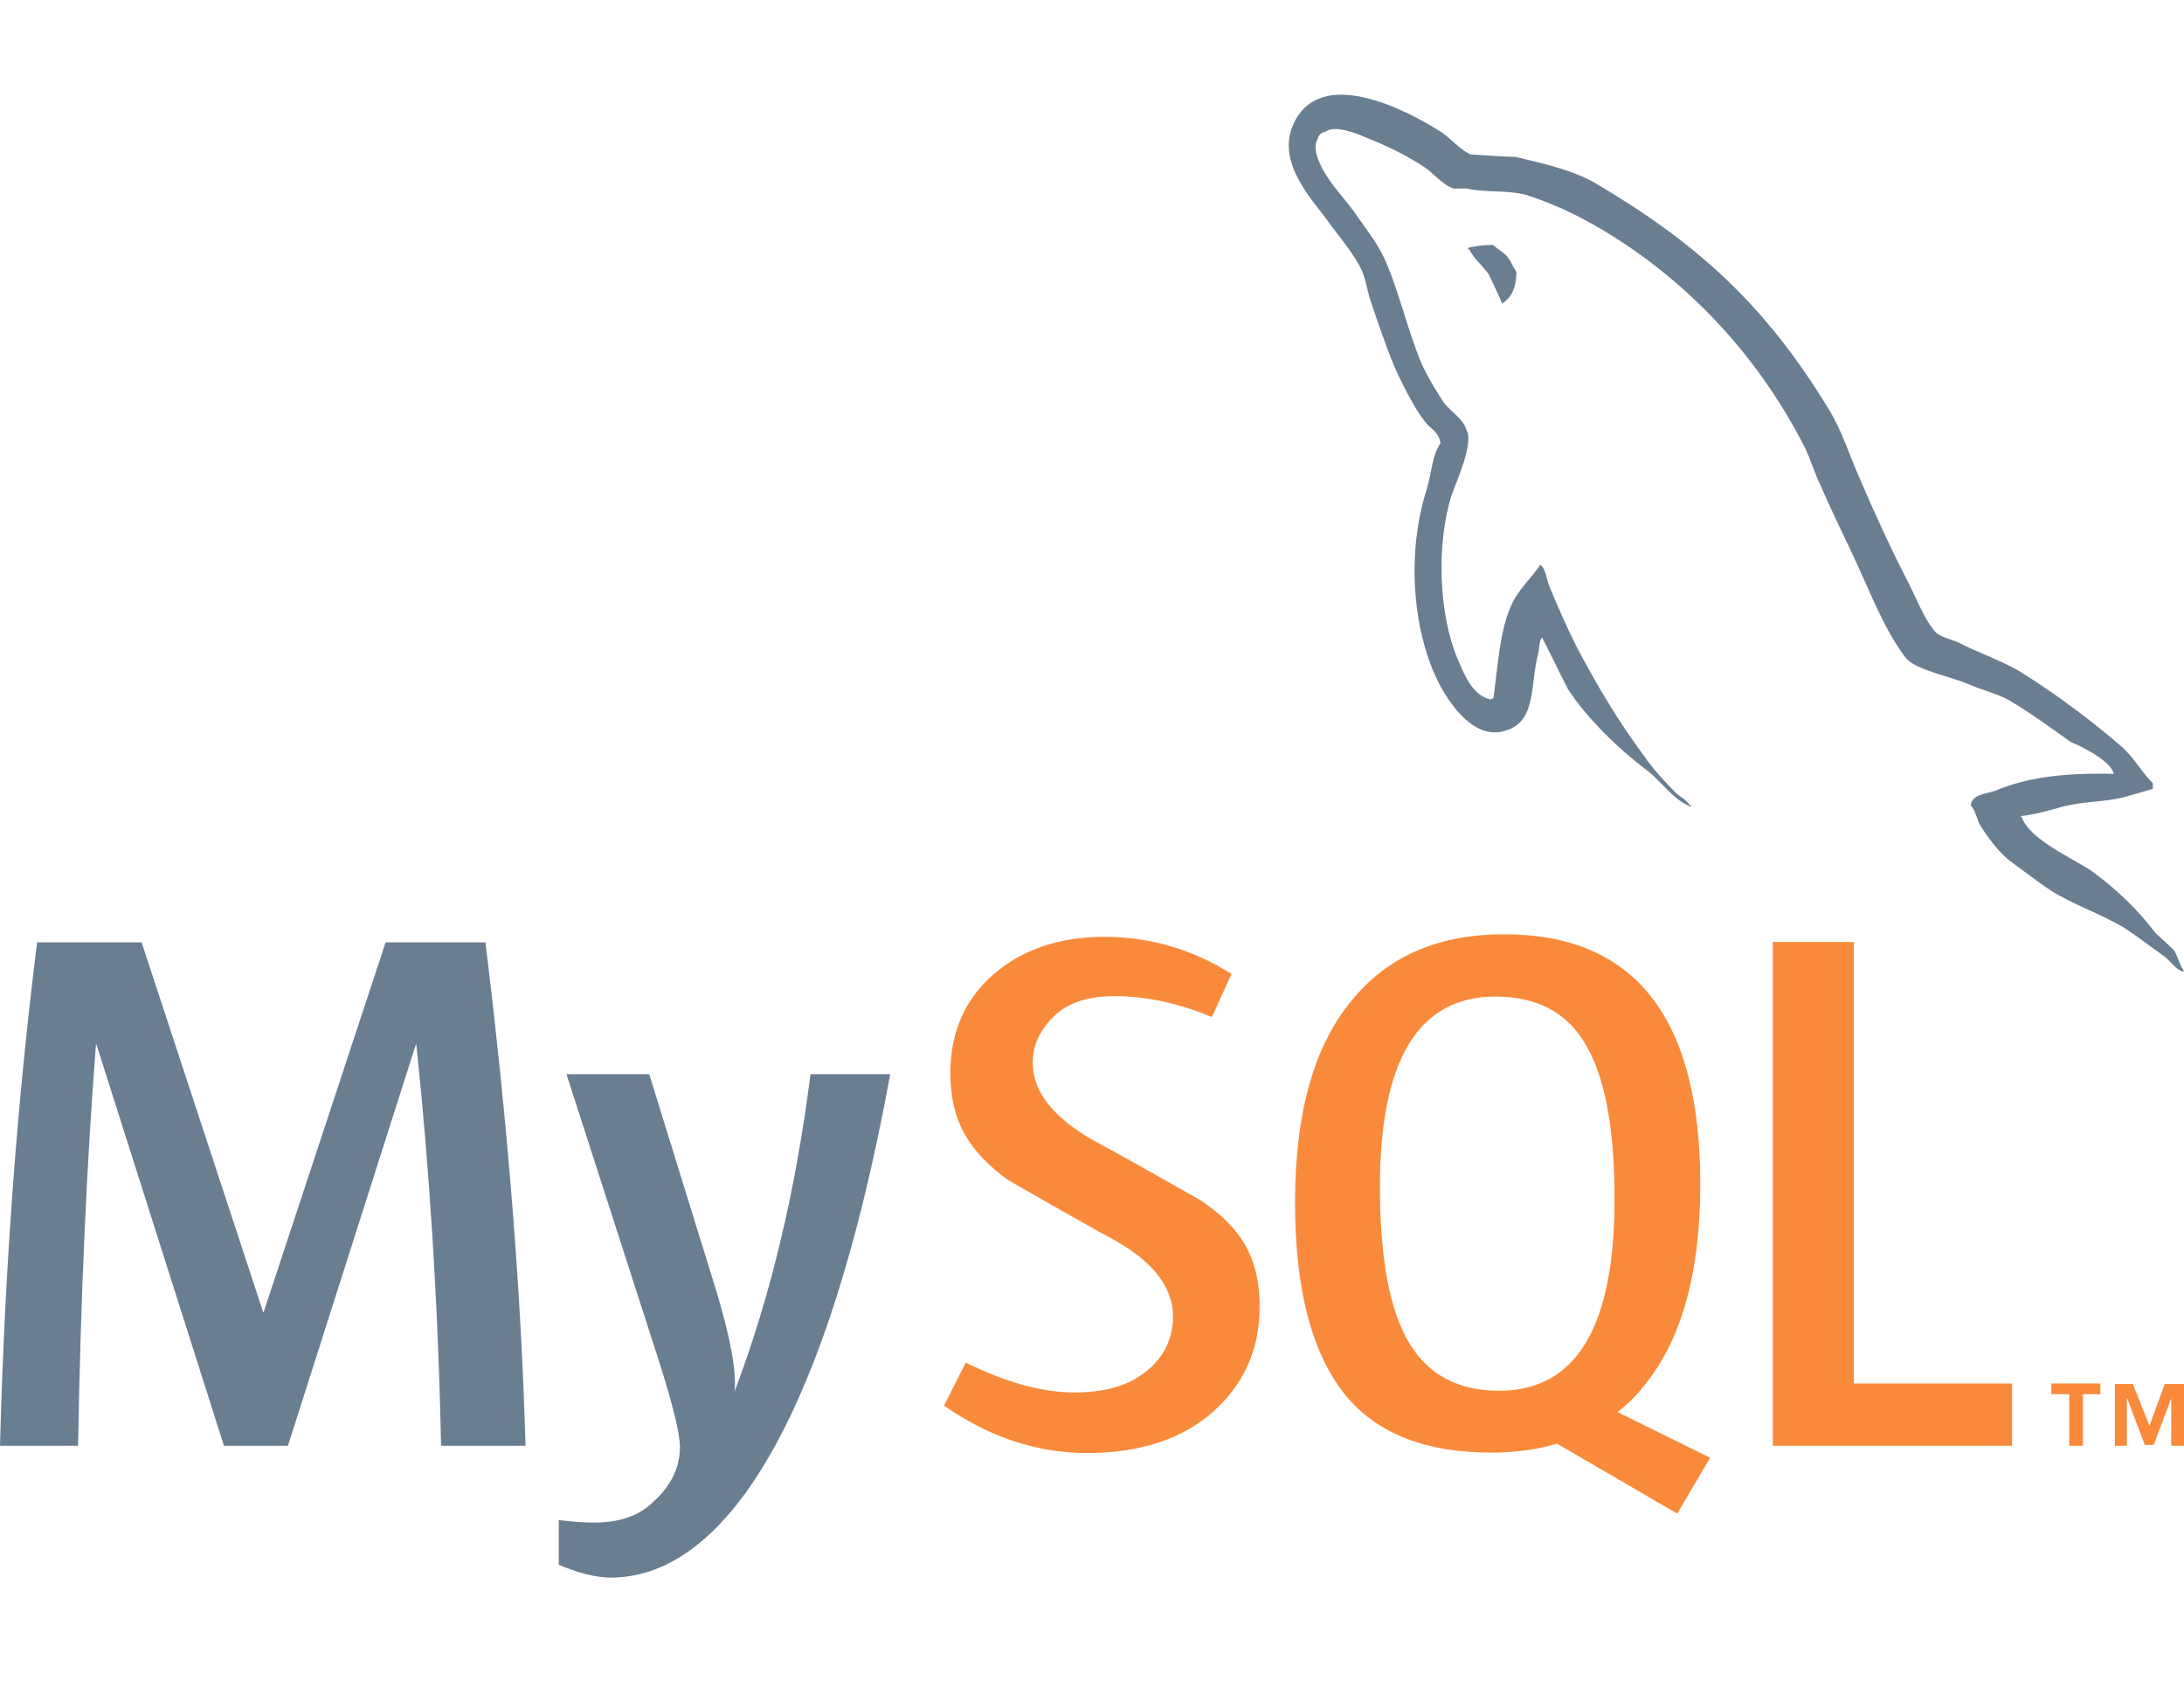
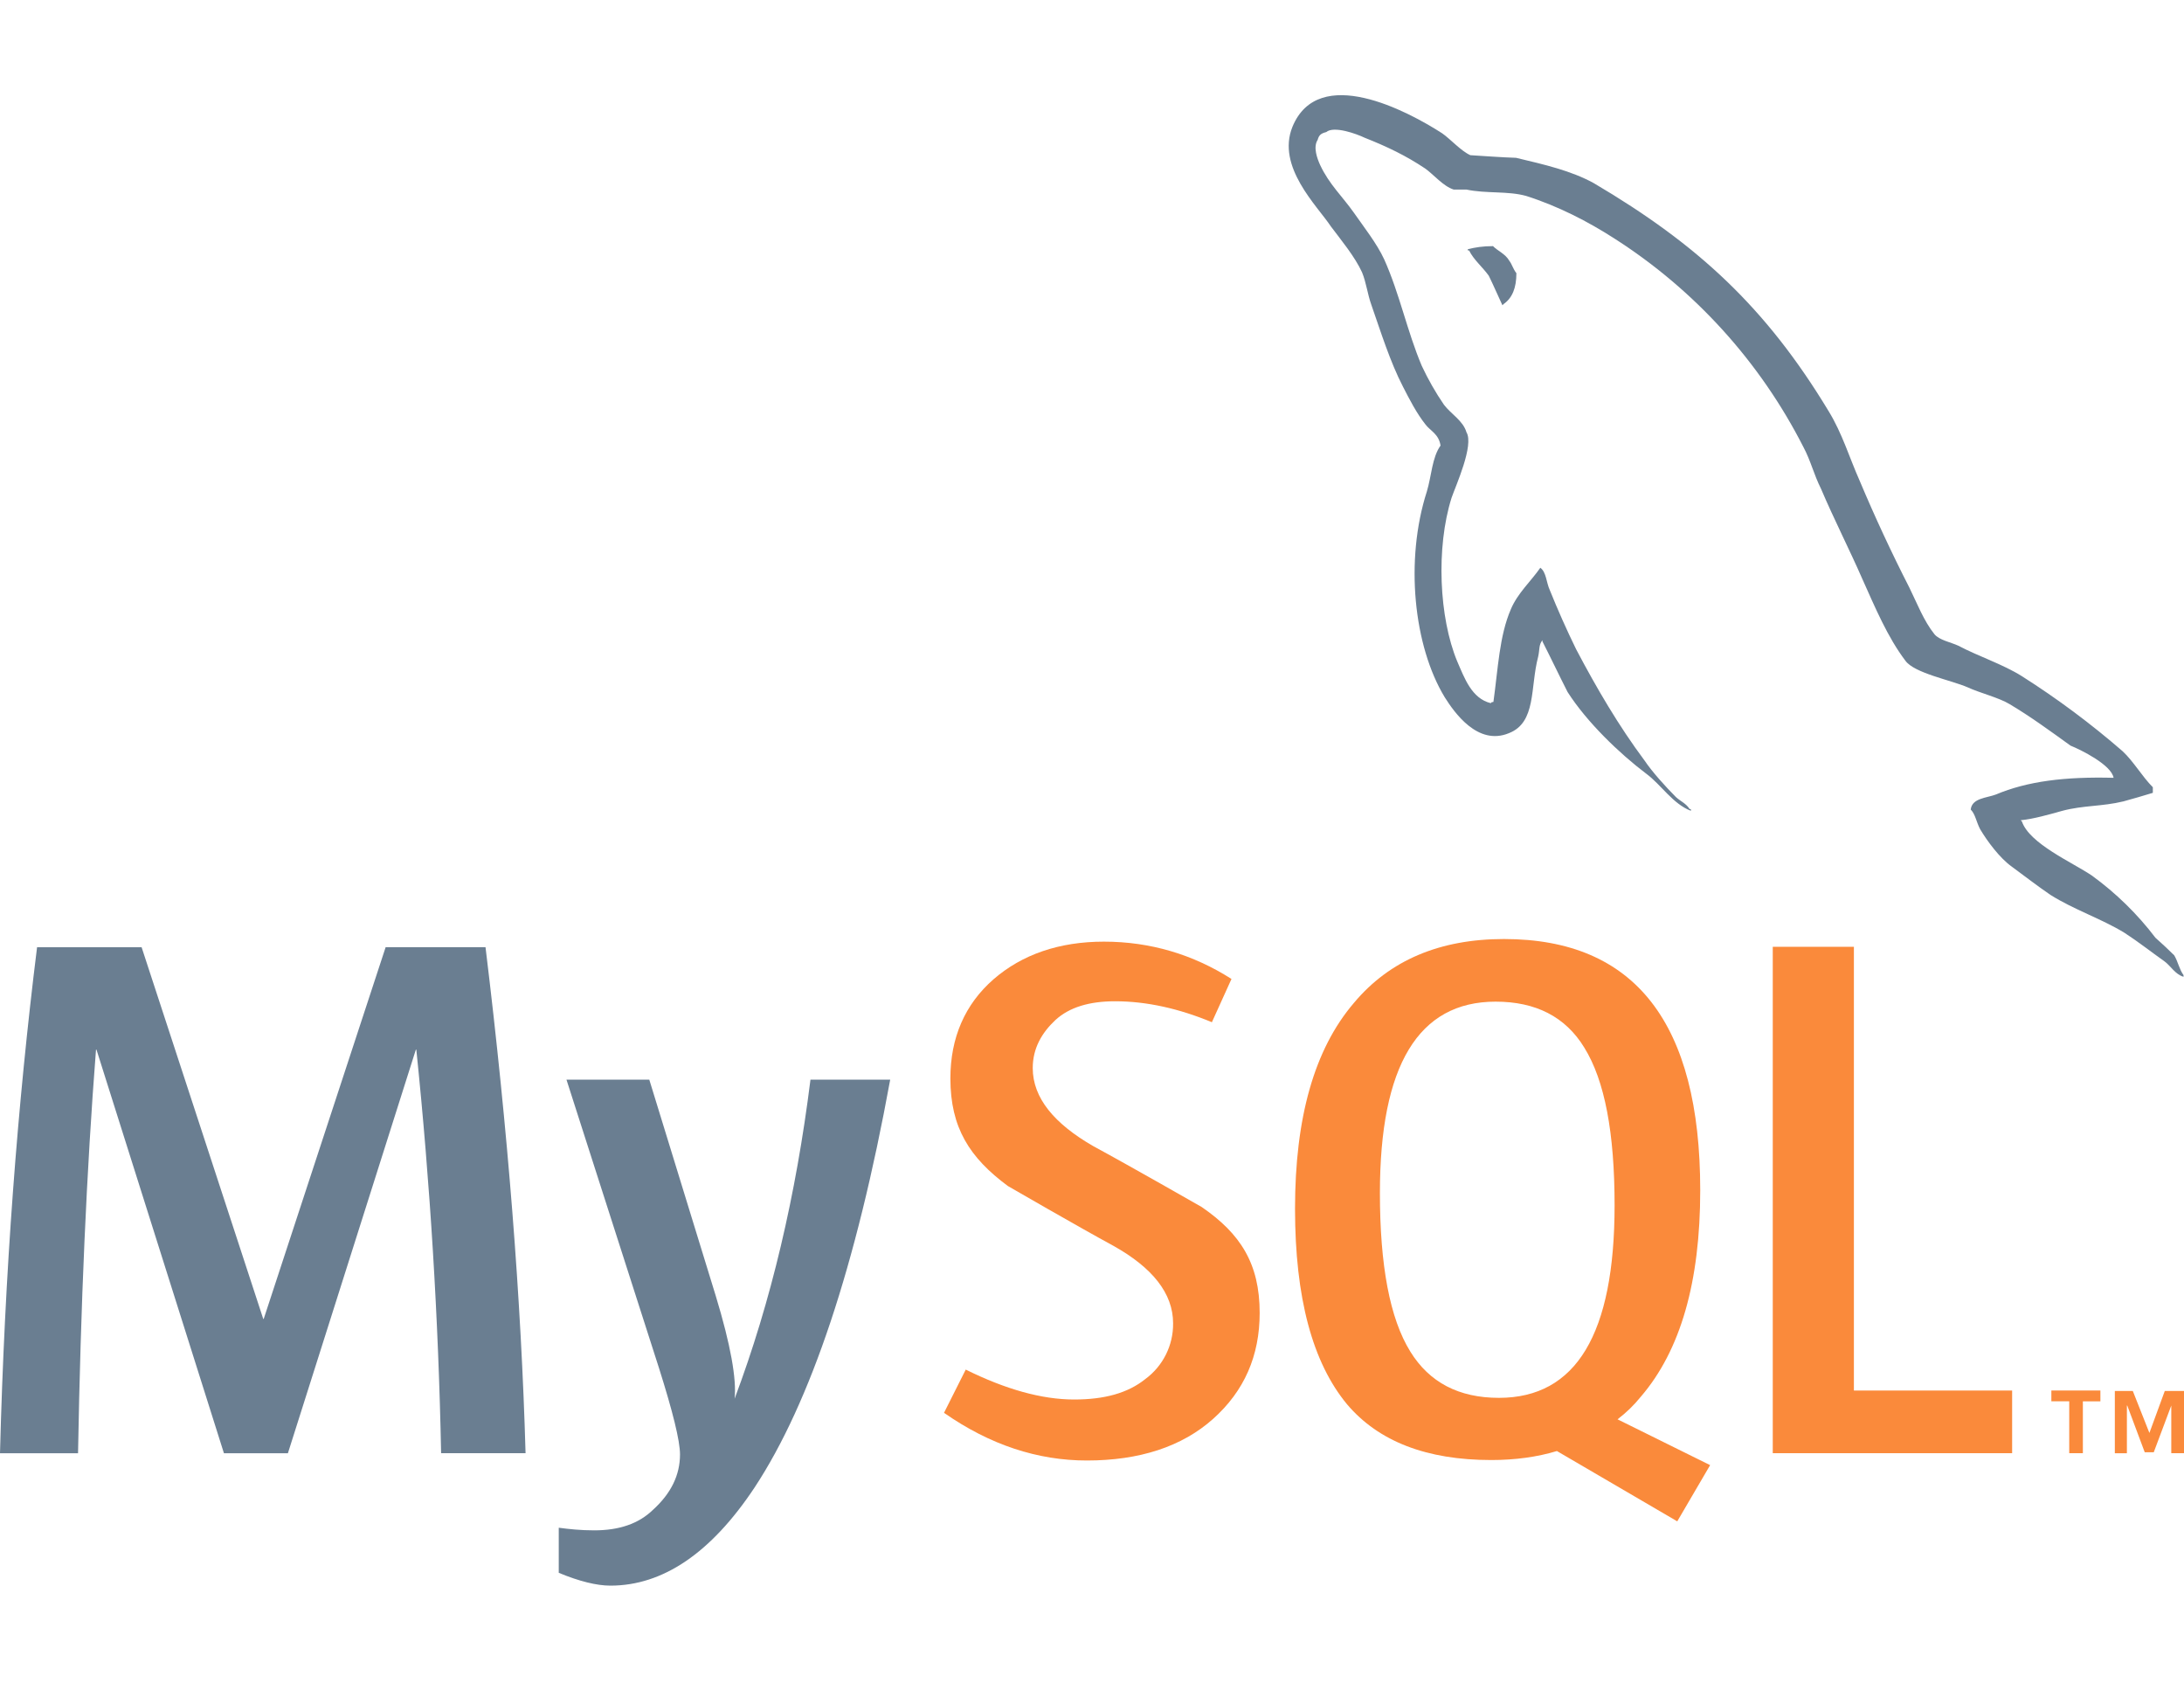
- <svg xmlns="http://www.w3.org/2000/svg" version="1.1" id="Layer_1" x="0px" y="0px" viewBox="0 0 512 394" style="enable-background:new 0 0 512 394;" xml:space="preserve">
-   <style type="text/css">
- 	.st0{fill:#6A7E91;}
- 	.st1{fill:#FA8A3B;}
- 	.st2{fill-rule:evenodd;clip-rule:evenodd;fill:#FA8A3B;}
- 	.st3{fill-rule:evenodd;clip-rule:evenodd;fill:#6A7E91;}
- </style>
-   <g id="XMLID_1_">
-     <path id="XMLID_4_" class="st0" d="M123.2,338.9h-19.8c-0.7-33.4-2.7-64.7-5.8-94.1h-0.1l-30,94.1h-15l-29.9-94.1h-0.1   c-2.2,28.2-3.6,59.6-4.2,94.1H0c1.1-41.9,4.1-81.4,8.7-118h24.5l28.5,86.7h0.1l28.6-86.7h23.4C119.1,263.9,122.2,303.3,123.2,338.9   " />
-     <path id="XMLID_18_" class="st0" d="M208.7,251.8c-8,43.6-18.7,75.3-31.8,95.1c-10.2,15.3-21.5,22.9-33.8,22.9c-3.2,0-7.3-1-12.1-3   v-10.5c2.4,0.3,5.1,0.6,8.3,0.6c5.8,0,10.4-1.5,13.8-4.8c4.2-3.8,6.3-8.1,6.3-12.9c0-3.2-1.7-10-4.9-20.1l-21.7-67.3h19.4   l15.6,50.4c3.5,11.5,4.9,19.4,4.4,24c8.6-22.7,14.4-47.5,17.8-74.4L208.7,251.8L208.7,251.8z" />
-     <polygon id="XMLID_19_" class="st1" points="471.7,338.9 415.6,338.9 415.6,220.8 434.6,220.8 434.6,324.3 471.7,324.3  " />
-     <path id="XMLID_25_" class="st2" d="M400.9,341.7l-21.7-10.7c2-1.5,3.8-3.2,5.5-5.3c9.3-10.8,13.9-26.8,13.9-48.1   c0-39-15.3-58.6-46-58.6c-15,0-26.8,4.9-35.2,14.9c-9.3,10.8-13.8,26.8-13.8,48c0,20.8,4.1,35.9,12.2,45.6c7.4,8.7,18.7,13,33.8,13   c5.6,0,10.8-0.7,15.4-2.1l28.2,16.4L400.9,341.7z M330.6,315.2c-4.8-7.7-7.1-20.1-7.1-37c0-29.7,9-44.6,27.1-44.6   c9.4,0,16.4,3.5,20.8,10.7c4.8,7.7,7.1,19.9,7.1,36.8c0,30-9,44.9-27.1,44.9C342,326,335.1,322.4,330.6,315.2" />
-     <path id="XMLID_26_" class="st1" d="M295.3,306.2c0,10-3.6,18.2-10.9,24.7s-17.3,9.7-29.6,9.7c-11.5,0-22.7-3.6-33.5-11.1l5.1-10.1   c9.3,4.6,17.8,7,25.4,7c7.1,0,12.6-1.5,16.7-4.8c4.1-3.1,6.5-7.6,6.5-13c0-7-4.9-13-13.9-18c-8.3-4.5-24.8-14-24.8-14   c-9-6.6-13.5-13.6-13.5-25.1c0-9.5,3.4-17.3,10.1-23.1s15.4-8.8,25.9-8.8c10.9,0,20.9,3,29.9,8.7l-4.6,10.1   c-7.7-3.2-15.3-4.9-22.7-4.9c-6,0-10.7,1.4-14,4.4c-3.2,3-5.3,6.6-5.3,11.2c0,7,5.1,13,14.2,18.2c8.4,4.5,25.4,14.2,25.4,14.2   C290.8,287.7,295.3,294.7,295.3,306.2" />
-     <path id="XMLID_27_" class="st3" d="M495.5,181.4c-11.4-0.3-20.2,0.8-27.6,3.9c-2.1,0.8-5.6,0.8-5.9,3.5c1.1,1.1,1.3,2.9,2.2,4.6   c1.7,2.8,4.6,6.7,7.4,8.7c3,2.2,6,4.5,9.1,6.6c5.6,3.5,11.8,5.5,17.3,8.8c3.1,2,6.3,4.5,9.4,6.7c1.5,1.1,2.5,3,4.5,3.6v-0.4   c-1-1.3-1.3-3.1-2.2-4.6c-1.4-1.4-2.8-2.7-4.4-4.1c-4.2-5.6-9.3-10.4-14.9-14.5c-4.6-3.1-14.6-7.4-16.4-12.6l-0.3-0.3   c3.1-0.3,6.9-1.4,9.8-2.2c4.9-1.3,9.3-1,14.3-2.2c2.2-0.6,4.6-1.3,6.9-2v-1.3c-2.5-2.5-4.5-6-7.1-8.4c-7.3-6.3-15.3-12.3-23.6-17.5   c-4.5-2.8-10.1-4.6-14.9-7.1c-1.7-0.8-4.5-1.3-5.6-2.7c-2.5-3.1-4.1-7.3-5.9-10.9c-4.1-7.9-8.1-16.6-11.6-24.8   c-2.5-5.6-4.1-11.1-7.3-16.3C414,71.7,398,57,373.6,42.7c-5.3-2.9-11.5-4.3-18.2-5.9c-3.5-0.1-7.1-0.4-10.7-0.6   c-2.2-1-4.6-3.7-6.6-5.1c-8.1-5.2-29-16.3-35.1-1.5c-3.8,9.3,5.8,18.4,9,23.2c2.4,3.2,5.6,7,7.3,10.7c1,2.4,1.3,5.1,2.2,7.6   c2.2,6.3,4.4,13.3,7.4,19.1c1.5,2.9,3.2,6.2,5.3,8.8c1.1,1.5,3.1,2.2,3.5,4.9c-2,2.8-2.1,7.1-3.2,10.7c-5.2,16.1-3.1,36.1,4.2,48   c2.2,3.5,7.7,11.4,15,8.4c6.5-2.5,5-10.7,6.9-17.8c0.4-1.7,0.1-2.8,1-3.9v0.3c2,3.9,3.9,7.9,5.9,11.8c4.5,7,12.1,14.3,18.5,19.1   c3.4,2.5,6.2,7,10.4,8.6v-0.4h-0.3c-0.8-1.3-2.1-1.8-3.2-2.8c-2.5-2.5-5.5-5.8-7.4-8.6c-6-8-11.2-16.8-16-25.9   c-2.2-4.5-4.4-9.3-6.2-13.8c-0.8-1.7-0.8-4.2-2.2-5.2c-2.1,3.1-5.3,5.9-6.9,9.7c-2.7,6.2-3,13.8-4.1,21.6c-0.6,0.1-0.3,0-0.6,0.3   c-4.5-1.1-6.2-5.9-7.9-9.8c-4.2-10.1-5-26.4-1.3-38.1c1-2.9,5.3-12.3,3.5-15.3c-0.8-2.7-3.6-4.2-5.3-6.4c-1.8-2.7-3.9-6.2-5.2-9.1   c-3.4-8-5.2-16.8-8.8-24.8c-1.7-3.7-4.8-7.6-7.1-10.9c-2.7-3.8-5.8-6.6-7.9-11.1c-0.7-1.5-1.7-4.2-0.6-5.9c0.3-1.1,0.8-1.5,2-1.8   c1.8-1.5,7.1,0.4,9,1.3c5.3,2.1,9.7,4.2,14.2,7.2c2,1.4,4.2,4.1,6.7,4.9h3c4.6,1,9.7,0.3,14,1.5c7.6,2.4,14.5,6,20.5,9.8   c18.7,11.8,34.1,28.6,44.5,48.8c1.7,3.2,2.4,6.3,4.1,9.7c3,7,6.7,14.2,9.7,21c3,6.7,5.9,13.6,10.1,19.1c2.1,2.9,10.7,4.5,14.6,6.2   c2.8,1.3,7.3,2.4,9.8,3.9c4.9,2.9,9.7,6.4,14.3,9.7C487.9,174.9,495,178.4,495.5,181.4" />
-     <path id="XMLID_28_" class="st3" d="M350,57.4c-2.4,0-4.1,0.3-5.9,0.7v0.3h0.3c1.1,2.2,3.1,3.8,4.6,5.9c1.1,2.2,2.1,4.5,3.2,6.9   l0.3-0.3c2-1.4,3-3.7,3-7.2c-0.8-1-1-2-1.7-2.9C352.9,59.2,351.1,58.5,350,57.4" />
-     <path id="XMLID_31_" class="st1" d="M509,338.9h3v-14.5h-4.5l-3.6,9.8l-3.9-9.8h-4.2v14.5h2.8v-11.1h0.1l4.1,10.9h2.1l4.1-10.9   v11.1H509z M485.2,338.9h3.1v-12.1h4.1v-2.5h-11.5v2.5h4.2v12.1H485.2z" />
-   </g>
+ <svg xmlns="http://www.w3.org/2000/svg" width="75" height="px" viewBox="0 0 75 58">
+   <path style="stroke:none;fill-rule:nonzero;fill:#6a7e91;fill-opacity:1" d="M18.047 49.89h-2.899a167.544 167.544 0 0 0-.851-13.855h-.016L9.887 49.891H7.69L3.313 36.035h-.016c-.324 4.153-.527 8.774-.617 13.856H0c.16-6.168.602-11.985 1.273-17.371h3.59L9.04 45.28h.016l4.187-12.761h3.43c.773 6.328 1.226 12.128 1.375 17.37M30.57 37.066c-1.172 6.418-2.738 11.086-4.656 14-1.496 2.254-3.152 3.371-4.953 3.371-.469 0-1.07-.148-1.773-.44v-1.548c.351.047.75.09 1.218.09.848 0 1.524-.223 2.02-.707.617-.559.926-1.191.926-1.898 0-.473-.25-1.473-.72-2.961l-3.179-9.907h2.844l2.281 7.418c.516 1.696.719 2.86.649 3.536 1.257-3.344 2.109-6.993 2.605-10.954Zm0 0" />
+   <path style="stroke:none;fill-rule:nonzero;fill:#fa8a3b;fill-opacity:1" d="M69.098 49.89h-8.22V32.505h2.786v15.234h5.434Zm0 0" />
+   <path style="stroke:none;fill-rule:evenodd;fill:#fa8a3b;fill-opacity:1" d="m58.727 50.3-3.18-1.573c.293-.223.555-.473.805-.782 1.363-1.59 2.035-3.945 2.035-7.082 0-5.738-2.239-8.625-6.739-8.625-2.195 0-3.925.723-5.156 2.196-1.36 1.59-2.02 3.945-2.02 7.062 0 3.063.602 5.285 1.786 6.715 1.086 1.281 2.742 1.914 4.953 1.914.82 0 1.582-.105 2.254-.309l4.133 2.414ZM48.43 46.399c-.703-1.132-1.043-2.957-1.043-5.445 0-4.371 1.32-6.566 3.972-6.566 1.375 0 2.399.515 3.047 1.578.703 1.133 1.04 2.926 1.04 5.414 0 4.418-1.321 6.61-3.97 6.61-1.378 0-2.39-.528-3.046-1.59" />
+   <path style="stroke:none;fill-rule:nonzero;fill:#fa8a3b;fill-opacity:1" d="M43.258 45.074c0 1.473-.528 2.68-1.598 3.637-1.07.957-2.535 1.43-4.336 1.43-1.683 0-3.324-.532-4.906-1.637l.746-1.484c1.363.675 2.61 1.027 3.723 1.027 1.039 0 1.843-.219 2.445-.703a2.343 2.343 0 0 0 .953-1.914c0-1.032-.719-1.914-2.039-2.653-1.215-.66-3.633-2.058-3.633-2.058-1.316-.973-1.976-2.004-1.976-3.696 0-1.398.5-2.546 1.48-3.402.98-.851 2.254-1.293 3.793-1.293 1.598 0 3.063.442 4.38 1.281l-.673 1.485c-1.129-.469-2.242-.719-3.324-.719-.879 0-1.57.203-2.05.645-.47.44-.778.972-.778 1.648 0 1.031.746 1.914 2.078 2.68 1.23.664 3.723 2.09 3.723 2.09 1.332.914 1.992 1.945 1.992 3.636" />
+   <path style="stroke:none;fill-rule:evenodd;fill:#6a7e91;fill-opacity:1" d="M72.582 26.703c-1.668-.043-2.957.117-4.043.574-.305.118-.82.118-.863.516.16.16.191.426.324.676.246.414.672.988 1.082 1.281.441.324.879.664 1.332.973.82.515 1.73.808 2.535 1.297.453.292.922.66 1.38.984.218.16.362.441.655.531v-.058c-.144-.192-.187-.457-.32-.68-.207-.203-.41-.395-.644-.602a10.482 10.482 0 0 0-2.184-2.136c-.672-.454-2.14-1.09-2.402-1.856l-.043-.043c.453-.043 1.007-.207 1.433-.324.719-.191 1.364-.145 2.098-.324a34.5 34.5 0 0 0 1.008-.293v-.192c-.368-.367-.657-.882-1.04-1.238a28.873 28.873 0 0 0-3.456-2.574c-.66-.414-1.48-.676-2.184-1.047-.25-.117-.656-.191-.82-.395-.368-.457-.602-1.074-.864-1.605a54.334 54.334 0 0 1-1.699-3.652c-.367-.825-.601-1.633-1.07-2.399-2.152-3.562-4.496-5.726-8.07-7.832-.778-.426-1.684-.633-2.664-.867-.516-.016-1.043-.059-1.57-.09-.321-.144-.673-.543-.966-.75-1.187-.766-4.25-2.398-5.144-.223-.555 1.372.851 2.711 1.32 3.418.352.47.82 1.032 1.07 1.575.145.351.188.75.32 1.117.325.93.645 1.96 1.087 2.812.218.426.468.914.773 1.297.164.219.457.324.516.723-.293.41-.309 1.043-.469 1.574-.762 2.367-.453 5.313.613 7.067.325.515 1.13 1.675 2.2 1.234.953-.367.73-1.574 1.007-2.621.059-.25.016-.41.149-.574v.046c.293.575.57 1.16.863 1.735.66 1.031 1.773 2.105 2.711 2.812.496.367.906 1.032 1.523 1.266v-.059h-.043c-.117-.191-.308-.265-.468-.41-.367-.37-.809-.855-1.086-1.265-.88-1.18-1.64-2.477-2.344-3.813a30.916 30.916 0 0 1-.906-2.035c-.117-.25-.117-.617-.324-.762-.31.453-.778.867-1.012 1.426-.395.914-.438 2.031-.598 3.18-.09.015-.047 0-.09.043-.66-.16-.906-.868-1.156-1.442-.617-1.488-.734-3.887-.191-5.61.148-.425.777-1.808.511-2.25-.117-.398-.527-.62-.773-.944a9.473 9.473 0 0 1-.762-1.336c-.5-1.18-.761-2.477-1.289-3.653-.25-.543-.703-1.117-1.043-1.605-.394-.559-.847-.973-1.156-1.633-.102-.223-.25-.617-.086-.867.043-.164.117-.223.293-.266.262-.223 1.039.059 1.316.192.778.308 1.422.617 2.082 1.058.293.207.614.606.98.723h.438c.676.144 1.422.043 2.051.219 1.113.355 2.125.882 3.004 1.445a18.41 18.41 0 0 1 6.52 7.183c.25.47.351.926.601 1.426.438 1.032.98 2.09 1.418 3.094.442.984.867 2 1.48 2.809.31.43 1.567.664 2.141.914.41.191 1.067.351 1.434.574.719.426 1.422.941 2.094 1.426.367.148 1.406.664 1.48 1.105" />
+   <path style="stroke:none;fill-rule:evenodd;fill:#6a7e91;fill-opacity:1" d="M51.27 8.45c-.352 0-.602.042-.864.105v.043h.043c.16.324.453.558.676.867.16.324.305.664.469 1.015l.043-.043c.293-.207.437-.546.437-1.058-.117-.149-.144-.297-.246-.43-.133-.234-.398-.336-.558-.5" />
+   <path style="stroke:none;fill-rule:nonzero;fill:#fa8a3b;fill-opacity:1" d="M74.563 49.89H75v-2.136h-.66l-.528 1.441-.57-1.441h-.617v2.137h.414v-1.637h.012l.601 1.605h.309l.602-1.605Zm-3.489 0h.453v-1.78h.602v-.372h-1.684v.371h.614v1.782Zm0 0" />
</svg>
